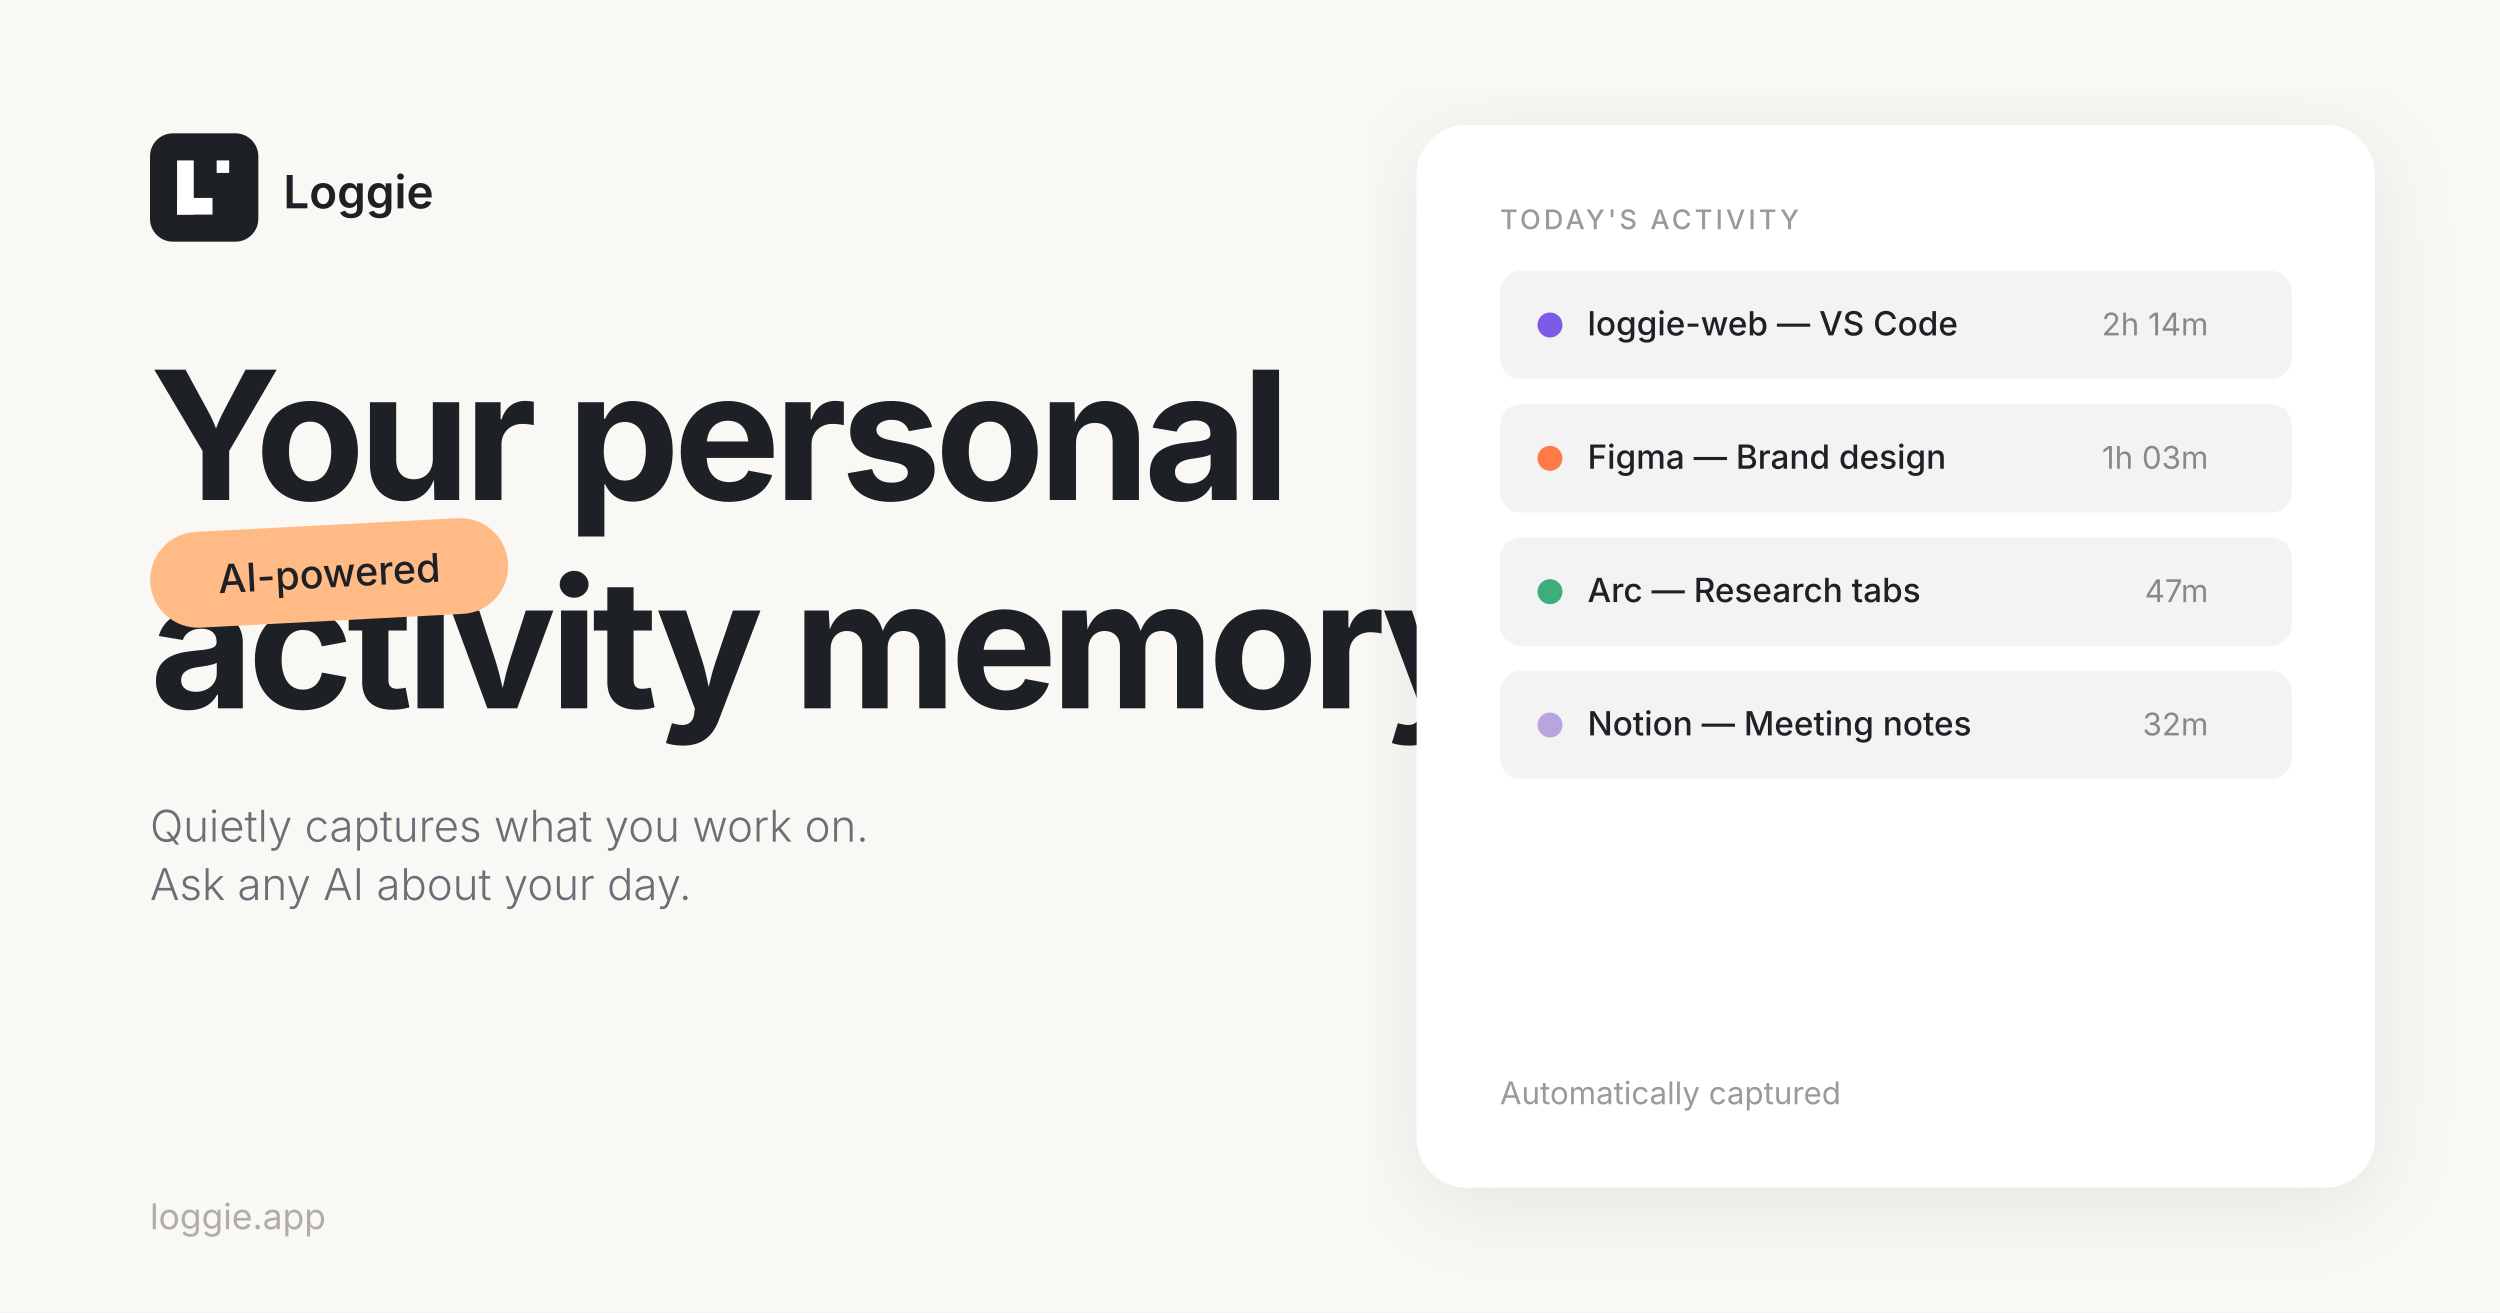
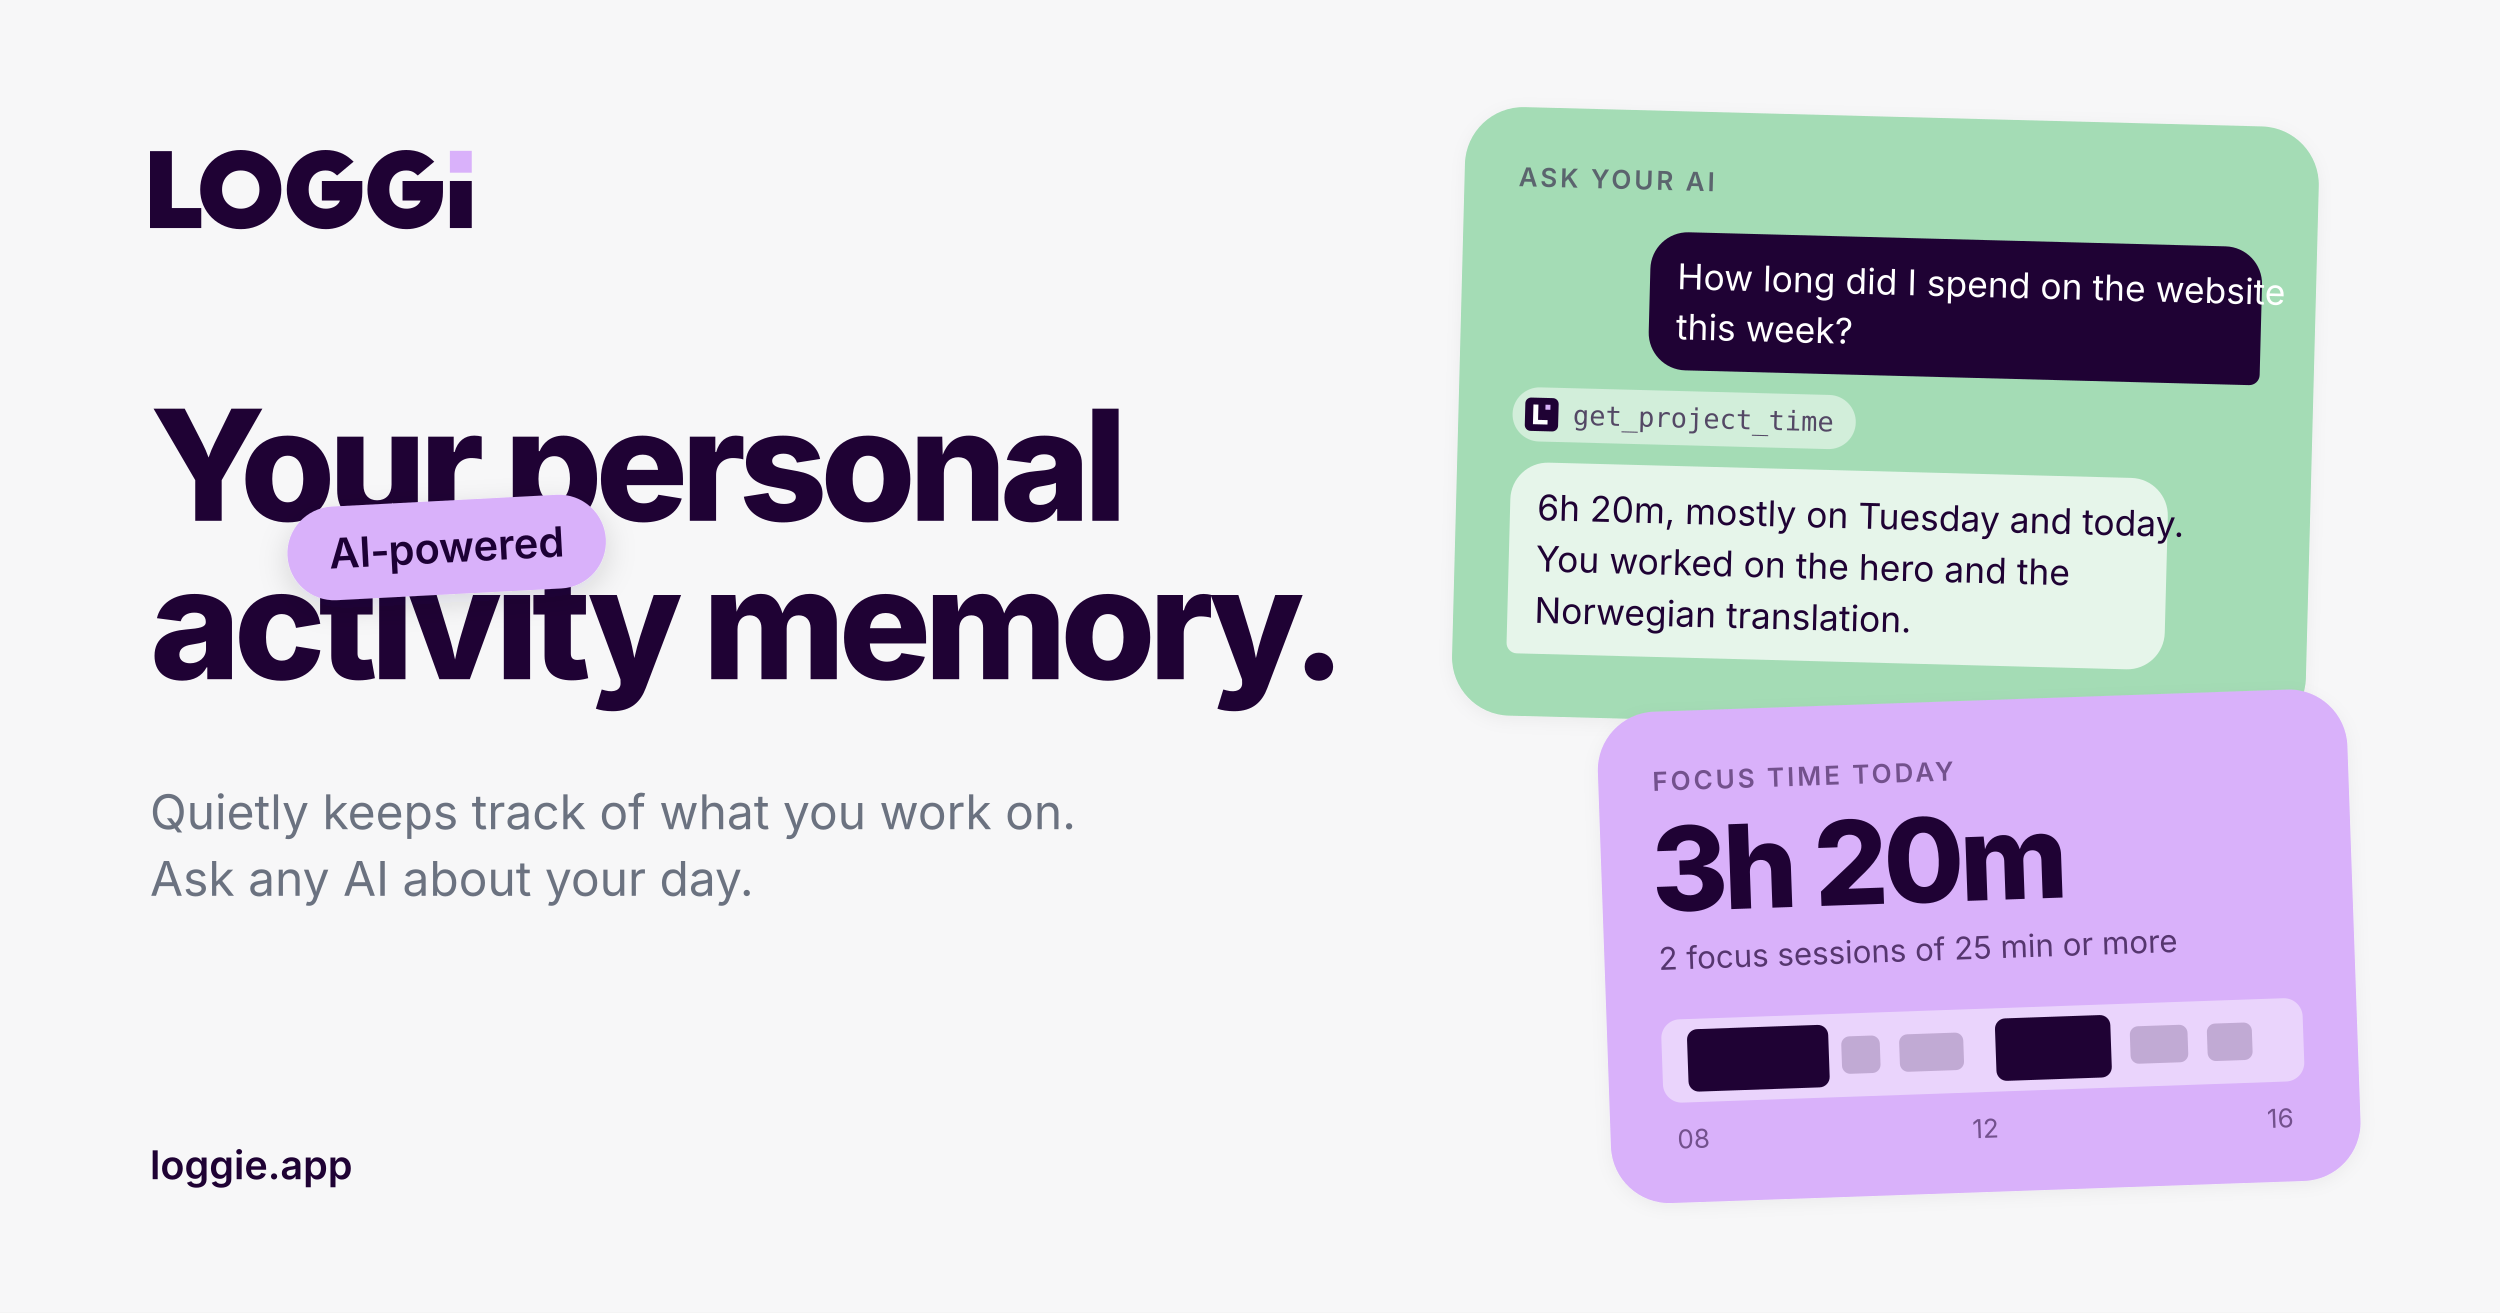
<svg xmlns="http://www.w3.org/2000/svg" width="1200" height="630" viewBox="0 0 1200 630">
-   <rect width="1200" height="630" fill="#F9F8F4" />
-   <rect x="72" y="64" width="52" height="52" rx="11" fill="#1D2025" />
-   <rect x="85" y="77" width="8" height="26" fill="white" />
-   <rect x="85" y="95" width="17" height="8" fill="white" />
-   <rect x="104" y="77" width="6" height="6" fill="white" />
-   <text x="136" y="100" font-family="-apple-system, BlinkMacSystemFont, 'Segoe UI', sans-serif" font-size="22" font-weight="600" fill="#1D2025">Loggie</text>
-   <text x="72" y="240" font-family="-apple-system, BlinkMacSystemFont, 'Segoe UI', sans-serif" font-size="86" font-weight="700" letter-spacing="-3" fill="#1D2025">Your personal</text>
-   <text x="72" y="340" font-family="-apple-system, BlinkMacSystemFont, 'Segoe UI', sans-serif" font-size="86" font-weight="700" letter-spacing="-3" fill="#1D2025">activity memory.</text>
-   <rect x="72" y="252" width="172" height="46" rx="23" fill="#FFBA86" transform="rotate(-3 158 275)" />
-   <text x="158" y="275" text-anchor="middle" dominant-baseline="middle" font-family="-apple-system, BlinkMacSystemFont, 'Segoe UI', sans-serif" font-size="19" font-weight="500" fill="#1D2025" transform="rotate(-3 158 275)">AI-powered</text>
-   <text x="72" y="404" font-family="-apple-system, BlinkMacSystemFont, 'Segoe UI', sans-serif" font-size="21" font-weight="300" fill="#6B6E77">Quietly captures what you work on.</text>
-   <text x="72" y="432" font-family="-apple-system, BlinkMacSystemFont, 'Segoe UI', sans-serif" font-size="21" font-weight="300" fill="#6B6E77">Ask any AI about your day.</text>
-   <text x="72" y="590" font-family="-apple-system, BlinkMacSystemFont, 'Segoe UI', sans-serif" font-size="17" font-weight="400" fill="#B0ADA6">loggie.app</text>
-   <rect x="680" y="60" width="460" height="510" rx="24" fill="#ffffff" filter="url(#shadow)" />
-   <text x="720" y="110" font-family="-apple-system, BlinkMacSystemFont, 'Segoe UI', sans-serif" font-size="13" font-weight="500" letter-spacing="1.5" fill="rgba(29,32,37,0.45)">TODAY'S ACTIVITY</text>
-   <rect x="720" y="130" width="380" height="52" rx="10" fill="rgba(0,0,0,0.05)" />
-   <circle cx="744" cy="156" r="6" fill="#7C5CE7" />
-   <text x="762" y="161" font-family="-apple-system, BlinkMacSystemFont, 'Segoe UI', sans-serif" font-size="16" font-weight="500" fill="#1D2025">loggie-web — VS Code</text>
-   <text x="1060" y="161" text-anchor="end" font-family="-apple-system, BlinkMacSystemFont, 'Segoe UI', sans-serif" font-size="15" fill="rgba(29,32,37,0.5)">2h 14m</text>
-   <rect x="720" y="194" width="380" height="52" rx="10" fill="rgba(0,0,0,0.05)" />
-   <circle cx="744" cy="220" r="6" fill="#FF7A47" />
-   <text x="762" y="225" font-family="-apple-system, BlinkMacSystemFont, 'Segoe UI', sans-serif" font-size="16" font-weight="500" fill="#1D2025">Figma — Brand design</text>
-   <text x="1060" y="225" text-anchor="end" font-family="-apple-system, BlinkMacSystemFont, 'Segoe UI', sans-serif" font-size="15" fill="rgba(29,32,37,0.5)">1h 03m</text>
-   <rect x="720" y="258" width="380" height="52" rx="10" fill="rgba(0,0,0,0.05)" />
-   <circle cx="744" cy="284" r="6" fill="#3DAD7C" />
-   <text x="762" y="289" font-family="-apple-system, BlinkMacSystemFont, 'Segoe UI', sans-serif" font-size="16" font-weight="500" fill="#1D2025">Arc — Research tabs</text>
-   <text x="1060" y="289" text-anchor="end" font-family="-apple-system, BlinkMacSystemFont, 'Segoe UI', sans-serif" font-size="15" fill="rgba(29,32,37,0.5)">47m</text>
-   <rect x="720" y="322" width="380" height="52" rx="10" fill="rgba(0,0,0,0.05)" />
-   <circle cx="744" cy="348" r="6" fill="#B8A4DF" />
-   <text x="762" y="353" font-family="-apple-system, BlinkMacSystemFont, 'Segoe UI', sans-serif" font-size="16" font-weight="500" fill="#1D2025">Notion — Meeting notes</text>
-   <text x="1060" y="353" text-anchor="end" font-family="-apple-system, BlinkMacSystemFont, 'Segoe UI', sans-serif" font-size="15" fill="rgba(29,32,37,0.5)">32m</text>
-   <text x="720" y="530" font-family="-apple-system, BlinkMacSystemFont, 'Segoe UI', sans-serif" font-size="15" fill="rgba(29,32,37,0.45)">Automatically captured</text>
  <defs>
-     <filter id="shadow" x="-5%" y="-5%" width="115%" height="115%">
-       <feDropShadow dx="0" dy="8" stdDeviation="20" flood-color="rgba(0,0,0,0.08)" />
+     <style>
+       @font-face { font-family: 'Archivo'; src: url('fonts/Archivo.woff2') format('woff2'); font-weight: 100 900; }
+       text { font-family: 'Archivo', -apple-system, 'Helvetica Neue', sans-serif; }
+       .mono { font-family: ui-monospace, 'SF Mono', Menlo, monospace; }
+     </style>
+     <filter id="shadow" x="-20%" y="-20%" width="140%" height="150%">
+       <feDropShadow dx="0" dy="10" stdDeviation="16" flood-color="#1F0234" flood-opacity="0.10" />
+       <feDropShadow dx="0" dy="2" stdDeviation="4" flood-color="#1F0234" flood-opacity="0.05" />
+     </filter>
+     <filter id="soft" x="-20%" y="-40%" width="140%" height="200%">
+       <feDropShadow dx="0" dy="4" stdDeviation="7" flood-color="#1F0234" flood-opacity="0.14" />
    </filter>
  </defs>
+   <rect width="1200" height="630" fill="#F7F7F8" />
+   <g transform="translate(72 72) scale(0.22212)">
+     <polygon fill="#1F0234" points="47.25 2.43 0 2.43 0 168.66 110.77 168.66 110.77 125.44 47.25 125.44 47.25 2.43" />
+     <path fill="#1F0234" d="M258.65,24.46c-7.91-7.69-17.29-13.76-27.89-18.03C220.15,2.17,208.49,0,196.12,0s-24.03,2.16-34.65,6.43c-10.6,4.27-19.99,10.34-27.9,18.02-7.94,7.71-14.17,16.88-18.52,27.23-4.37,10.35-6.58,21.71-6.58,33.76s2.25,23.42,6.7,33.8c4.43,10.33,10.68,19.5,18.59,27.26,7.92,7.76,17.31,13.87,27.91,18.14,10.59,4.27,22.18,6.43,34.45,6.43s23.86-2.16,34.45-6.43c10.61-4.28,20-10.38,27.91-18.14,7.92-7.77,14.17-16.94,18.59-27.26,4.44-10.37,6.7-21.75,6.7-33.8s-2.21-23.38-6.58-33.76c-4.37-10.36-10.61-19.52-18.53-27.23h-.01ZM196.11,126.85c-5.77,0-11.15-1.02-16-3.02-4.88-2.02-9.21-4.88-12.87-8.49-3.63-3.57-6.48-7.91-8.47-12.9-2.03-5.07-3.06-10.79-3.06-16.99s1.03-11.87,3.05-16.87c2-4.96,4.87-9.31,8.54-12.97,3.63-3.63,7.92-6.47,12.74-8.42,4.86-1.95,10.27-2.94,16.08-2.94s11.21.99,16.06,2.94c4.89,1.97,9.07,4.73,12.77,8.43,3.64,3.63,6.5,7.99,8.51,12.95,2.02,5.01,3.05,10.68,3.05,16.87s-1.03,11.92-3.06,16.99-4.8,9.29-8.46,12.9c-3.68,3.62-8.01,6.48-12.88,8.49-4.84,2-10.22,3.02-15.99,3.02h-.01Z" />
+     <path fill="#1F0234" d="M545.7,109.17h39.02c-.66,2.04-1.61,3.89-2.86,5.58-2.88,3.88-6.58,6.77-11.31,8.84-4.93,2.16-10.33,3.26-16.05,3.26-7.44,0-13.75-1.66-19.3-5.07-5.59-3.43-9.89-8.1-13.14-14.26-3.27-6.19-4.92-13.62-4.92-22.08s1.58-15.94,4.7-22.11c3.04-6.04,7.19-10.64,12.7-14.04,5.47-3.4,11.75-5.05,19.17-5.05s13.49,1.82,18.53,5.58c.45.33.88.67,1.29,1.02l5.14,4.28,35.62-29.96-7.04-6.14c-6-5.23-13.11-9.59-21.12-12.95-9.63-4.03-20.54-6.07-32.43-6.07s-23.07,2.14-33.22,6.36c-10.14,4.22-19.12,10.23-26.72,17.89-7.58,7.67-13.52,16.84-17.68,27.28-4.12,10.38-6.2,21.79-6.2,33.91s2.17,23.57,6.46,33.91c4.27,10.33,10.35,19.48,18.07,27.2,7.69,7.69,16.76,13.76,26.96,18.05,10.21,4.3,21.36,6.48,33.14,6.48,9.44,0,18.9-1.61,28.11-4.78,9.37-3.22,17.94-8.22,25.48-14.87,7.63-6.73,13.77-15.25,18.25-25.34,4.47-10.06,6.74-21.91,6.74-35.21v-23.93h-87.38v42.21h-.01Z" />
+     <path fill="#1F0234" d="M371.42,109.17h39.02c-.66,2.04-1.61,3.89-2.86,5.58-2.88,3.88-6.58,6.77-11.31,8.84-4.93,2.16-10.33,3.26-16.05,3.26-7.44,0-13.75-1.66-19.3-5.07-5.59-3.43-9.89-8.1-13.14-14.26-3.27-6.19-4.93-13.62-4.93-22.08s1.58-15.94,4.7-22.11c3.04-6.04,7.2-10.64,12.7-14.04,5.47-3.4,11.75-5.05,19.17-5.05s13.49,1.82,18.54,5.59c.44.33.87.67,1.28,1.01l5.14,4.28,35.62-29.96-7.04-6.14c-6-5.24-13.11-9.59-21.12-12.95C402.21,2.04,391.3,0,379.41,0s-23.07,2.14-33.22,6.36c-10.14,4.22-19.12,10.23-26.72,17.89-7.58,7.67-13.52,16.84-17.68,27.27-4.12,10.38-6.2,21.79-6.2,33.91s2.17,23.57,6.46,33.91c4.27,10.33,10.35,19.49,18.07,27.2,7.69,7.69,16.76,13.76,26.95,18.05,10.21,4.3,21.37,6.48,33.14,6.48,9.44,0,18.9-1.61,28.11-4.78,9.37-3.22,17.94-8.22,25.48-14.87,7.63-6.73,13.77-15.25,18.25-25.34,4.47-10.06,6.74-21.91,6.74-35.21v-23.93h-87.38v42.23Z" />
+     <rect fill="#1F0234" x="648.06" y="66.96" width="47.26" height="101.69" />
+     <rect fill="#D9B1FA" x="648.06" y="1.8" width="47.26" height="47.26" />
+   </g>
+   <text x="72" y="250" font-size="74" font-weight="800" letter-spacing="-3.33" fill="#1F0234">Your personal</text>
+   <text x="72" y="326" font-size="74" font-weight="800" letter-spacing="-3.33" fill="#1F0234">activity memory.</text>
+   <g transform="rotate(-3 214.3686 262.84)" filter="url(#soft)">
+     <rect x="137.9" y="240.3" width="153.0" height="45.0" rx="22.5" fill="#D9B1FA" />
+     <text x="214.369" y="270.0" text-anchor="middle" font-size="20" font-weight="600" fill="#1F0234">AI‑powered</text>
+   </g>
+   <text x="72" y="398" font-size="23" fill="#6B7280">Quietly keeps track of what you work on.</text>
+   <text x="72" y="430" font-size="23" fill="#6B7280">Ask any AI about your day.</text>
+   <text x="72" y="566" font-size="19" font-weight="600" fill="#1F0234">loggie.app</text>
+   <g transform="rotate(1.5 905.0 202.1)">
+     <rect x="700" y="56" width="410" height="292.2" rx="28" fill="#A4DCB5" filter="url(#shadow)" />
+     <text x="726" y="94" font-size="12.5" font-weight="600" letter-spacing="1.4" fill="#1F0234" fill-opacity="0.55">ASK YOUR AI</text>
+     <path d="M808.3,114.0 H1066.0 A18,18 0 0 1 1084.0,132.0 V175.3 A5,5 0 0 1 1079.0,180.3 H808.3 A18,18 0 0 1 790.3,162.3 V132.0 A18,18 0 0 1 808.3,114.0 Z" fill="#1F0234" />
+     <text x="803.318" y="141.4" font-size="17" fill="#FFFFFF">How long did I spend on the website</text>
+     <text x="803.318" y="165.5" font-size="17" fill="#FFFFFF">this week?</text>
+     <rect x="726" y="190.28" width="164.8" height="26" rx="13" fill="#FFFFFF" fill-opacity="0.5" />
+     <g transform="translate(732 195.28) scale(0.05676)">
+       <rect width="281.89" height="281.89" rx="49.68" fill="#1F0234" />
+       <polygon fill="#fff" points="111.02 57.92 68.81 57.92 68.81 224.68 191.97 224.68 191.97 187.1 111.02 187.1 111.02 57.92" />
+       <rect fill="#D9B1FA" x="170.86" y="57.2" width="42.22" height="42.22" />
+     </g>
+     <text class="mono" x="755" y="207.78" font-size="13" fill="#1F0234" fill-opacity="0.7">get_project_time</text>
+     <path d="M744.0,226.3 H1023.7 A18,18 0 0 1 1041.7,244.3 V300.2 A18,18 0 0 1 1023.7,318.2 H731.0 A5,5 0 0 1 726.0,313.2 V244.3 A18,18 0 0 1 744.0,226.3 Z" fill="#FFFFFF" fill-opacity="0.72" />
+     <text x="739" y="254.0" font-size="17" fill="#1F0234">6h 20m, mostly on Tuesday and today.</text>
+     <text x="739" y="278.6" font-size="17" fill="#1F0234">You worked on the hero and the</text>
+     <text x="739" y="303.3" font-size="17" fill="#1F0234">Norwegian translation.</text>
+   </g>
+   <g transform="rotate(-2 950.0 454.2)">
+     <rect x="770" y="336.23" width="360" height="236" rx="28" fill="#D9B1FA" filter="url(#shadow)" />
+     <text x="796" y="374.23" font-size="12.5" font-weight="600" letter-spacing="1.4" fill="#1F0234" fill-opacity="0.55">FOCUS TIME TODAY</text>
+     <text x="794" y="432.23" font-size="56" font-weight="800" letter-spacing="-2.2" fill="#1F0234">3h 20m</text>
+     <text x="796" y="460.23" font-size="15" fill="#1F0234" fill-opacity="0.7">2 focus sessions of 25 min or more</text>
+     <rect x="796" y="484.23" width="308" height="40" rx="9" fill="#FFFFFF" fill-opacity="0.45" />
+     <rect x="808.3" y="489.23" width="67.8" height="30" rx="5" fill="#1F0234" />
+     <rect x="882.2" y="495.23" width="18.5" height="18" rx="4" fill="#1F0234" fill-opacity="0.2" />
+     <rect x="910.0" y="495.23" width="30.8" height="18" rx="4" fill="#1F0234" fill-opacity="0.2" />
+     <rect x="956.2" y="489.23" width="55.4" height="30" rx="5" fill="#1F0234" />
+     <rect x="1020.8" y="495.23" width="27.7" height="18" rx="4" fill="#1F0234" fill-opacity="0.2" />
+     <rect x="1057.8" y="495.23" width="21.6" height="18" rx="4" fill="#1F0234" fill-opacity="0.2" />
+     <text x="802.0" y="546.23" text-anchor="start" font-size="12.5" fill="#1F0234" fill-opacity="0.55">08</text>
+     <text x="950.0" y="546.23" text-anchor="middle" font-size="12.5" fill="#1F0234" fill-opacity="0.55">12</text>
+     <text x="1098.0" y="546.23" text-anchor="end" font-size="12.5" fill="#1F0234" fill-opacity="0.55">16</text>
+   </g>
</svg>
